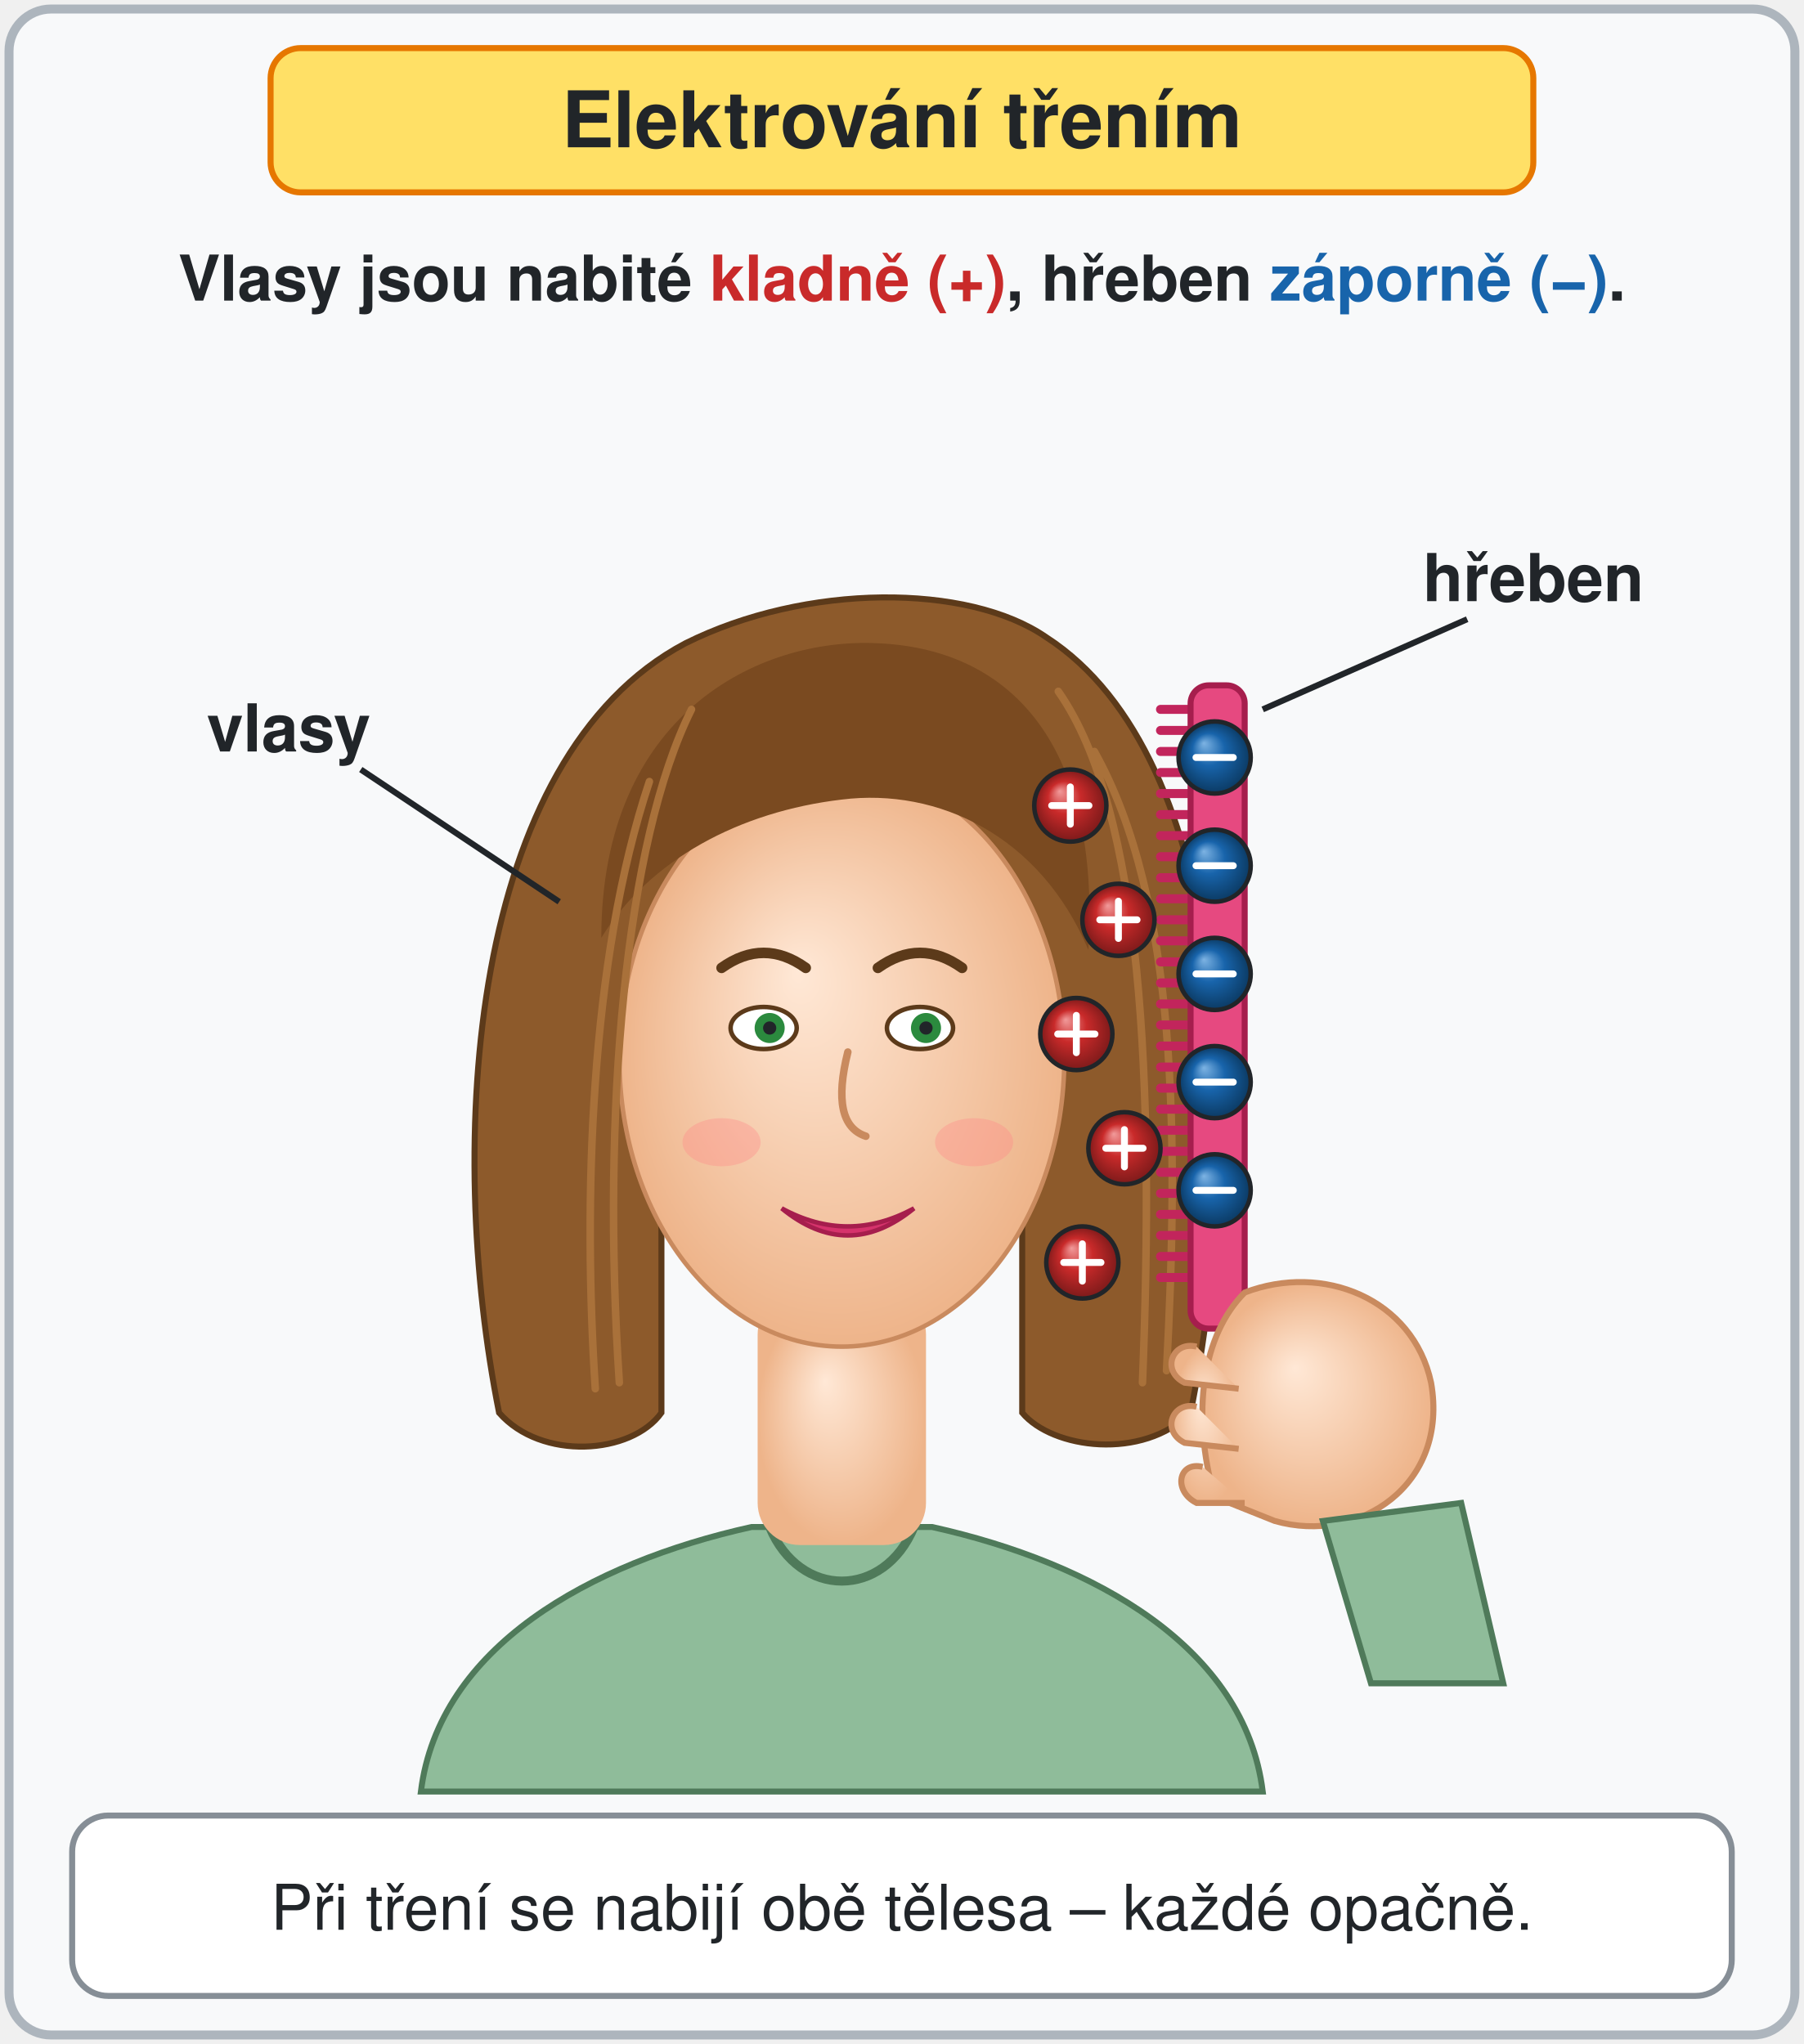
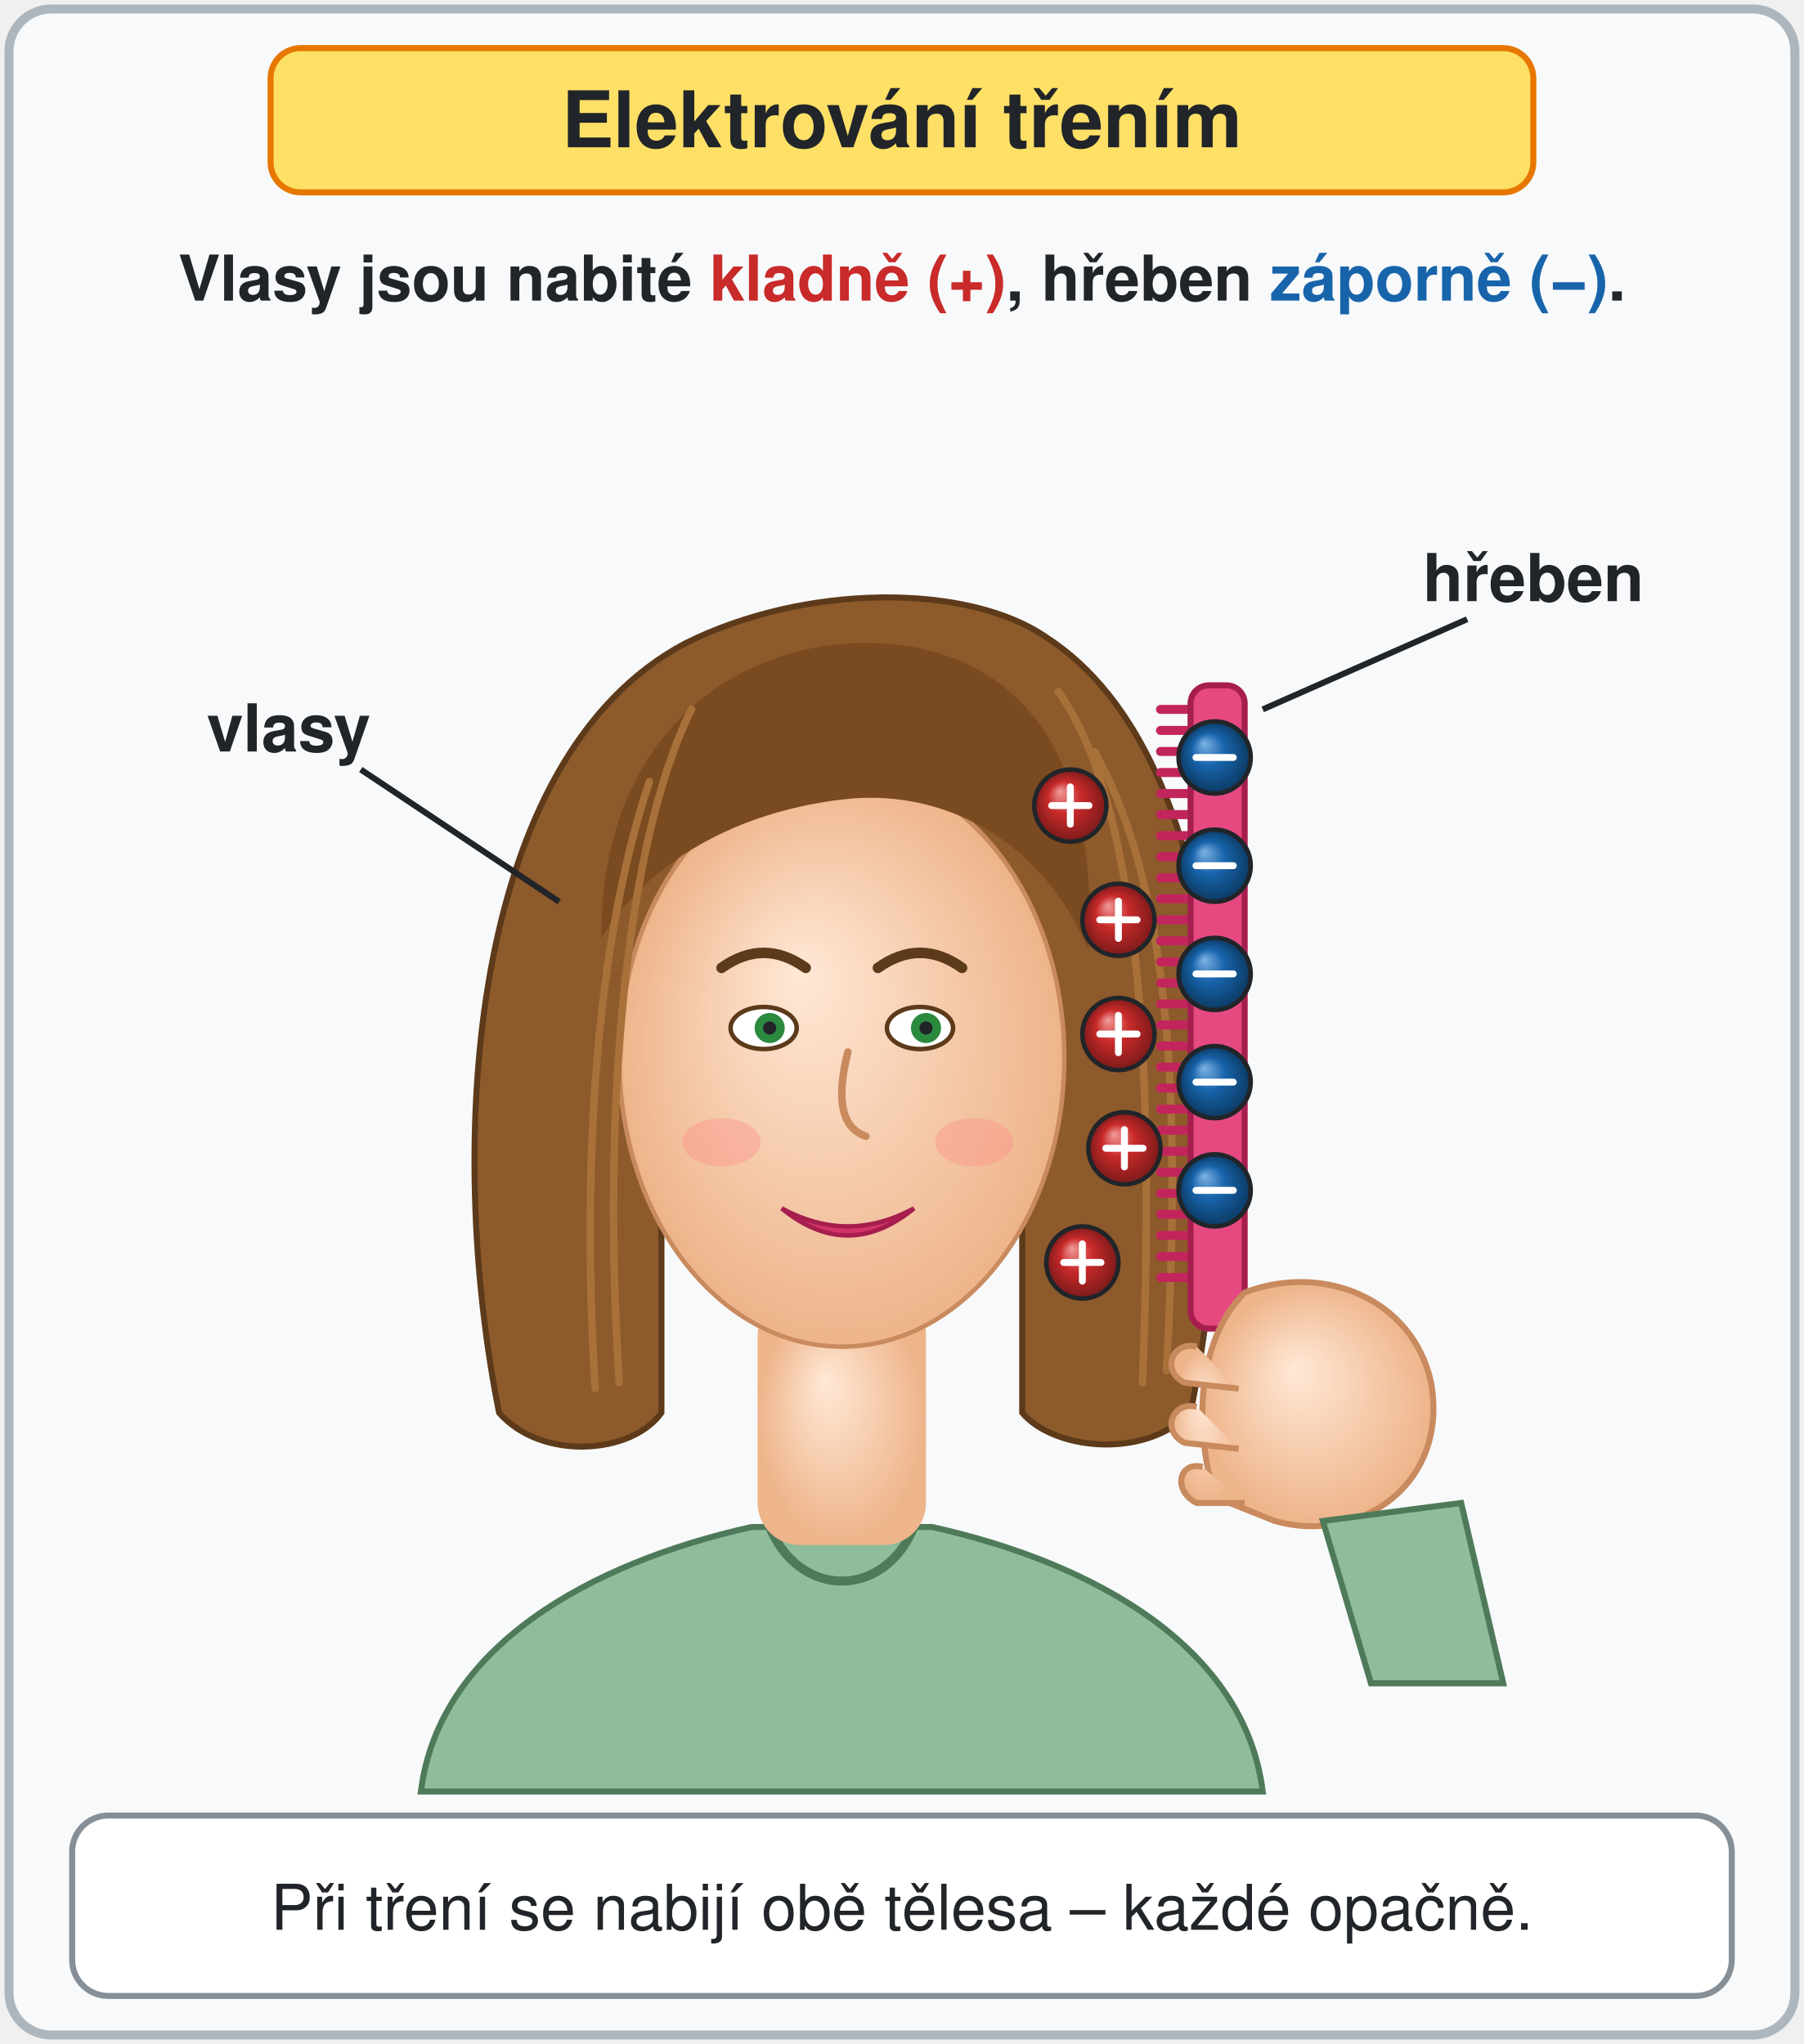
<svg xmlns="http://www.w3.org/2000/svg" viewBox="0 0 600 680" font-family="'Segoe UI', Helvetica, Arial, sans-serif" role="img" aria-label="Animace: dívka se češe růžovým plastovým hřebenem. Vlasy i hřeben jsou na začátku nenabité. Při česání přejde 5 elektronů z vlasů na hřeben. Na vlasech pak zůstane 5 kladných nábojů a na hřebenu je 5 elektronů: vlasy jsou nabité kladně, hřeben záporně.">
  <style>
/* Předloha: PDF Elektrické vlastnosti látek, dvojice fotografií dívky s hřebenem: vlevo zelené elektrony se žlutými šipkami přecházejí z vlasů na hřeben, vpravo + u vlasů a − u hřebenu (fotografie → vlastní kresba, obě fáze jako jedna animace). Animace 11 s: 2 tahy hřebenem, 5 elektronů přeletí na hřeben, na vlasech se objeví 5 znaků +. Počty + a − jsou stejné (nabijí se obě tělesa). Bez animace = koncový stav. */
@keyframes cesani { 0%, 12% { transform: translateY(0); } 19% { transform: translateY(70px); } 26% { transform: translateY(0); } 33% { transform: translateY(70px); } 40%, 100% { transform: translateY(0); } }
@keyframes plus { 0%, 55% { opacity: 0; } 60%, 95% { opacity: 1; } 100% { opacity: 0; } }
@keyframes c1 { 0%, 11% { opacity: 1; } 13%, 100% { opacity: 0; } }
@keyframes c2 { 0%, 11% { opacity: 0; } 13%, 56% { opacity: 1; } 58%, 100% { opacity: 0; } }
@keyframes c3 { 0%, 56% { opacity: 0; } 58%, 100% { opacity: 1; } }
.hreben { animation: cesani 11s ease-in-out infinite; } .plus { animation: plus 11s linear infinite; }
.c1 { animation: c1 11s linear infinite; } .c2 { animation: c2 11s linear infinite; } .c3 { animation: c3 11s linear infinite; }
@keyframes e0 { 0%, 11% { transform: translate(-48px, 16px); opacity: 0; } 13%, 40% { transform: translate(-48px, 16px); opacity: 1; } 48%, 95% { transform: translate(0, 0); opacity: 1; } 100% { transform: translate(0, 0); opacity: 0; } }
.e0 { animation: e0 11s ease-in-out infinite; }
@keyframes e1 { 0%, 11% { transform: translate(-32px, 18px); opacity: 0; } 13%, 43% { transform: translate(-32px, 18px); opacity: 1; } 51%, 95% { transform: translate(0, 0); opacity: 1; } 100% { transform: translate(0, 0); opacity: 0; } }
.e1 { animation: e1 11s ease-in-out infinite; }
@keyframes e2 { 0%, 11% { transform: translate(-46px, 20px); opacity: 0; } 13%, 46% { transform: translate(-46px, 20px); opacity: 1; } 54%, 95% { transform: translate(0, 0); opacity: 1; } 100% { transform: translate(0, 0); opacity: 0; } }
.e2 { animation: e2 11s ease-in-out infinite; }
@keyframes e3 { 0%, 11% { transform: translate(-30px, 22px); opacity: 0; } 13%, 49% { transform: translate(-30px, 22px); opacity: 1; } 57%, 95% { transform: translate(0, 0); opacity: 1; } 100% { transform: translate(0, 0); opacity: 0; } }
.e3 { animation: e3 11s ease-in-out infinite; }
@keyframes e4 { 0%, 11% { transform: translate(-44px, 24px); opacity: 0; } 13%, 52% { transform: translate(-44px, 24px); opacity: 1; } 60%, 95% { transform: translate(0, 0); opacity: 1; } 100% { transform: translate(0, 0); opacity: 0; } }
.e4 { animation: e4 11s ease-in-out infinite; }
@media (prefers-reduced-motion: reduce) { * { animation: none !important; } }
</style>
  <defs>
    <radialGradient id="gP" cx="50%" cy="50%" r="50%" fx="35%" fy="30%">
      <stop offset="0" stop-color="#f19a9a" />
      <stop offset="0.45" stop-color="#c92a2a" />
      <stop offset="1" stop-color="#7d1a1a" />
    </radialGradient>
    <radialGradient id="gE" cx="50%" cy="50%" r="50%" fx="35%" fy="30%">
      <stop offset="0" stop-color="#7db3e3" />
      <stop offset="0.45" stop-color="#1864ab" />
      <stop offset="1" stop-color="#0b3a63" />
    </radialGradient>
    <radialGradient id="gN" cx="50%" cy="50%" r="50%" fx="35%" fy="30%">
      <stop offset="0" stop-color="#ffffff" />
      <stop offset="0.45" stop-color="#adb5bd" />
      <stop offset="1" stop-color="#5c636a" />
    </radialGradient>
    <radialGradient id="gObal" cx="50%" cy="50%" r="50%" fx="40%" fy="35%">
      <stop offset="0" stop-color="#f4fbef" />
      <stop offset="1" stop-color="#c5e1b0" />
    </radialGradient>
    <radialGradient id="gJadro" cx="50%" cy="50%" r="50%">
      <stop offset="0" stop-color="#fff4e6" />
      <stop offset="1" stop-color="#ffc9a0" />
    </radialGradient>
    <linearGradient id="gKov" x1="0" y1="0" x2="1" y2="0">
      <stop offset="0" stop-color="#6c757d" />
      <stop offset="0.35" stop-color="#f1f3f5" />
      <stop offset="0.7" stop-color="#adb5bd" />
      <stop offset="1" stop-color="#495057" />
    </linearGradient>
    <linearGradient id="gKovV" x1="0" y1="0" x2="0" y2="1">
      <stop offset="0" stop-color="#f1f3f5" />
      <stop offset="0.5" stop-color="#ced4da" />
      <stop offset="1" stop-color="#868e96" />
    </linearGradient>
    <radialGradient id="gZlato" cx="50%" cy="50%" r="50%" fx="38%" fy="32%">
      <stop offset="0" stop-color="#fff9db" />
      <stop offset="0.35" stop-color="#fcc419" />
      <stop offset="1" stop-color="#a86b00" />
    </radialGradient>
    <radialGradient id="gSklo" cx="50%" cy="50%" r="50%" fx="30%" fy="25%">
      <stop offset="0" stop-color="#ffffff" />
      <stop offset="0.6" stop-color="#e7f5ff" />
      <stop offset="1" stop-color="#c5f6fa" />
    </radialGradient>
    <radialGradient id="gKuze" cx="50%" cy="50%" r="50%" fx="40%" fy="35%">
      <stop offset="0" stop-color="#ffe8d6" />
      <stop offset="1" stop-color="#eeb48a" />
    </radialGradient>
    <linearGradient id="gPlast" x1="0" y1="0" x2="0" y2="1">
      <stop offset="0" stop-color="#ffd8a8" />
      <stop offset="0.5" stop-color="#fd7e14" />
      <stop offset="1" stop-color="#c2410c" />
    </linearGradient>
    <linearGradient id="gDeska" x1="0" y1="0" x2="1" y2="0">
      <stop offset="0" stop-color="#212529" />
      <stop offset="0.45" stop-color="#6c757d" />
      <stop offset="1" stop-color="#212529" />
    </linearGradient>
  </defs>
  <rect x="3" y="3" width="594" height="674" rx="14" fill="#f8f9fa" stroke="#adb5bd" stroke-width="3" />
  <rect x="90" y="16" width="420" height="48" rx="10" fill="#ffe066" stroke="#e67700" stroke-width="2" />
  <text x="300" y="49" font-size="26" font-weight="bold" fill="#212529" text-anchor="middle">Elektrování třením</text>
  <text class="c1" x="300" y="100" font-size="21" font-weight="bold" fill="#212529" text-anchor="middle" opacity="0">Vlasy i hřeben jsou zatím nenabité.</text>
  <text class="c2" x="300" y="100" font-size="21" font-weight="bold" fill="#1864ab" text-anchor="middle" opacity="0">Při česání přecházejí elektrony z vlasů na hřeben.</text>
  <text class="c3" x="300" y="100" font-size="21" font-weight="bold" fill="#212529" text-anchor="middle">Vlasy jsou nabité <tspan fill="#c92a2a">kladně (+)</tspan>, hřeben <tspan fill="#1864ab">záporně (−)</tspan>.</text>
  <path d="M140 596C146 548 196 520 250 508L310 508C364 520 414 548 420 596Z" fill="#8fbc9a" stroke="#4f7a5a" stroke-width="2" />
  <path d="M256 508C266 532 294 532 304 508" fill="none" stroke="#4f7a5a" stroke-width="3" />
  <rect x="252" y="430" width="56" height="84" rx="14" fill="url(#gKuze)" />
  <path d="M166 470C148 380 156 252 228 214C268 194 322 194 348 212C410 252 414 380 396 470C380 486 350 482 340 470L340 300L220 300L220 470C210 484 180 486 166 470Z" fill="#8d5a2b" stroke="#5c3a1a" stroke-width="2" />
  <ellipse cx="280" cy="352" rx="74" ry="96" fill="url(#gKuze)" stroke="#c98a5e" stroke-width="1.5" />
  <path d="M200 312C200 238 252 212 292 214C338 216 366 250 362 316C346 278 312 262 280 266C246 270 216 286 200 312Z" fill="#7a4a20" />
  <path d="M352 230C380 270 384 360 380 460M364 250C392 300 392 380 388 456M230 236C208 280 200 370 206 460M216 260C196 320 194 400 198 462" stroke="#a9713a" stroke-width="2.5" fill="none" stroke-linecap="round" />
  <path d="M240 322Q254 312 268 322M292 322Q306 312 320 322" stroke="#5c3a1a" stroke-width="3.5" fill="none" stroke-linecap="round" />
  <ellipse cx="254" cy="342" rx="11" ry="7" fill="#ffffff" stroke="#5c3a1a" stroke-width="1.5" />
  <circle cx="256" cy="342" r="5" fill="#2b8a3e" />
  <circle cx="256" cy="342" r="2.2" fill="#212529" />
  <ellipse cx="306" cy="342" rx="11" ry="7" fill="#ffffff" stroke="#5c3a1a" stroke-width="1.5" />
  <circle cx="308" cy="342" r="5" fill="#2b8a3e" />
  <circle cx="308" cy="342" r="2.2" fill="#212529" />
  <path d="M282 350Q276 374 288 378" stroke="#c98a5e" stroke-width="2.5" fill="none" stroke-linecap="round" />
  <path d="M260 402Q282 414 304 402Q282 420 260 402Z" fill="#d6336c" stroke="#a61e4d" stroke-width="1.5" />
  <ellipse cx="240" cy="380" rx="13" ry="8" fill="#ff8787" opacity="0.35" />
  <ellipse cx="324" cy="380" rx="13" ry="8" fill="#ff8787" opacity="0.35" />
  <g class="hreben">
    <path d="M386 236H399M386 243H399M386 250H399M386 257H399M386 264H399M386 271H399M386 278H399M386 285H399M386 292H399M386 299H399M386 306H399M386 313H399M386 320H399M386 327H399M386 334H399M386 341H399M386 348H399M386 355H399M386 362H399M386 369H399M386 376H399M386 383H399M386 390H399M386 397H399M386 404H399M386 411H399M386 418H399M386 425H399" stroke="#c2255c" stroke-width="3" stroke-linecap="round" />
    <rect x="396" y="228" width="18" height="214" rx="6" fill="#e64980" stroke="#a61e4d" stroke-width="2" />
    <path d="M414 430C440 420 470 432 476 460C482 494 452 514 424 506L404 498C396 470 400 444 414 430Z" fill="url(#gKuze)" stroke="#c98a5e" stroke-width="2" />
    <path d="M398 448C390 446 386 456 394 460L412 462M398 468C390 466 386 476 394 480L412 482M400 488C392 486 390 496 398 500L414 500" fill="url(#gKuze)" stroke="#c98a5e" stroke-width="2" />
    <path d="M440 506L456 560L500 560L486 500Z" fill="#8fbc9a" stroke="#4f7a5a" stroke-width="2" />
  </g>
  <g class="plus">
    <g>
      <circle cx="356" cy="268" r="12" fill="url(#gP)" stroke="#212529" stroke-width="1.5" />
      <path d="M349.8 268H362.2M356 261.8V274.2" stroke="#fff" stroke-width="2.3" stroke-linecap="round" />
    </g>
    <g>
      <circle cx="372" cy="306" r="12" fill="url(#gP)" stroke="#212529" stroke-width="1.5" />
      <path d="M365.8 306H378.2M372 299.8V312.2" stroke="#fff" stroke-width="2.3" stroke-linecap="round" />
    </g>
    <g>
-       <circle cx="358" cy="344" r="12" fill="url(#gP)" stroke="#212529" stroke-width="1.5" />
-       <path d="M351.8 344H364.2M358 337.8V350.2" stroke="#fff" stroke-width="2.3" stroke-linecap="round" />
+       <circle cx="372" cy="344" r="12" fill="url(#gP)" stroke="#212529" stroke-width="1.5" />
+       <path d="M365.8 344H378.2M372 337.8V350.2" stroke="#fff" stroke-width="2.3" stroke-linecap="round" />
    </g>
    <g>
      <circle cx="374" cy="382" r="12" fill="url(#gP)" stroke="#212529" stroke-width="1.5" />
      <path d="M367.8 382H380.2M374 375.8V388.2" stroke="#fff" stroke-width="2.3" stroke-linecap="round" />
    </g>
    <g>
      <circle cx="360" cy="420" r="12" fill="url(#gP)" stroke="#212529" stroke-width="1.5" />
      <path d="M353.8 420H366.2M360 413.8V426.2" stroke="#fff" stroke-width="2.3" stroke-linecap="round" />
    </g>
  </g>
  <g class="e0">
    <circle cx="404" cy="252" r="12" fill="url(#gE)" stroke="#212529" stroke-width="1.5" />
    <path d="M397.8 252H410.2" stroke="#fff" stroke-width="2.3" stroke-linecap="round" />
  </g>
  <g class="e1">
    <circle cx="404" cy="288" r="12" fill="url(#gE)" stroke="#212529" stroke-width="1.5" />
    <path d="M397.8 288H410.2" stroke="#fff" stroke-width="2.3" stroke-linecap="round" />
  </g>
  <g class="e2">
    <circle cx="404" cy="324" r="12" fill="url(#gE)" stroke="#212529" stroke-width="1.5" />
    <path d="M397.8 324H410.2" stroke="#fff" stroke-width="2.3" stroke-linecap="round" />
  </g>
  <g class="e3">
    <circle cx="404" cy="360" r="12" fill="url(#gE)" stroke="#212529" stroke-width="1.5" />
    <path d="M397.8 360H410.2" stroke="#fff" stroke-width="2.3" stroke-linecap="round" />
  </g>
  <g class="e4">
    <circle cx="404" cy="396" r="12" fill="url(#gE)" stroke="#212529" stroke-width="1.5" />
    <path d="M397.8 396H410.2" stroke="#fff" stroke-width="2.3" stroke-linecap="round" />
  </g>
  <text x="510" y="200" font-size="22" fill="#212529" text-anchor="middle" font-weight="bold">hřeben</text>
  <path d="M488 206L420 236" stroke="#212529" stroke-width="2" />
  <text x="96" y="250" font-size="22" fill="#212529" text-anchor="middle" font-weight="bold">vlasy</text>
  <path d="M120 256L186 300" stroke="#212529" stroke-width="2" />
  <rect x="24" y="604" width="552" height="60" rx="12" fill="#ffffff" stroke="#868e96" stroke-width="2" />
  <text x="300" y="642" font-size="21" fill="#212529" text-anchor="middle">Při tření se nabijí obě tělesa – každé opačně.</text>
</svg>
